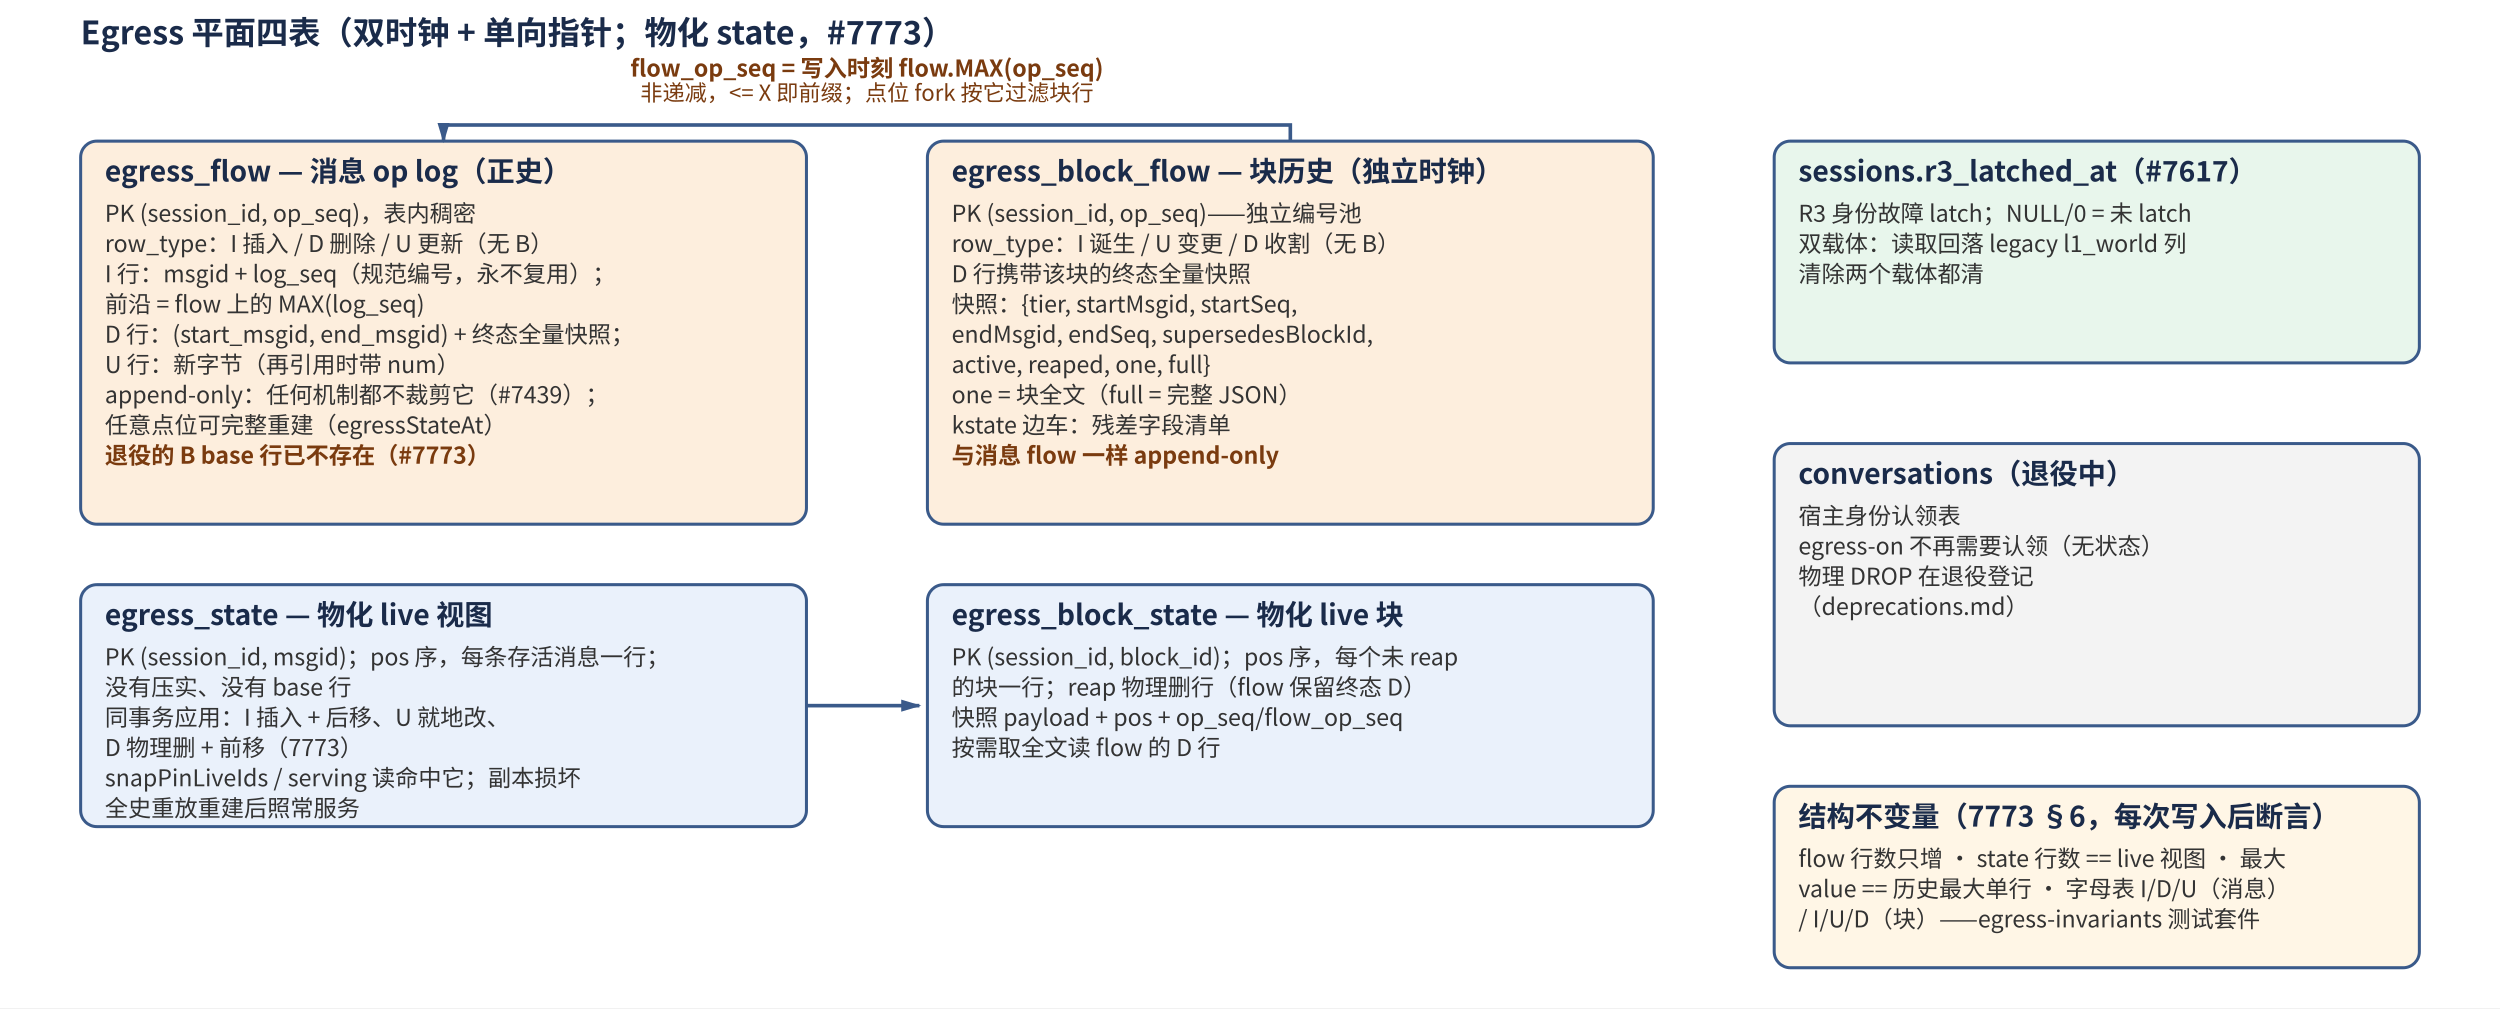
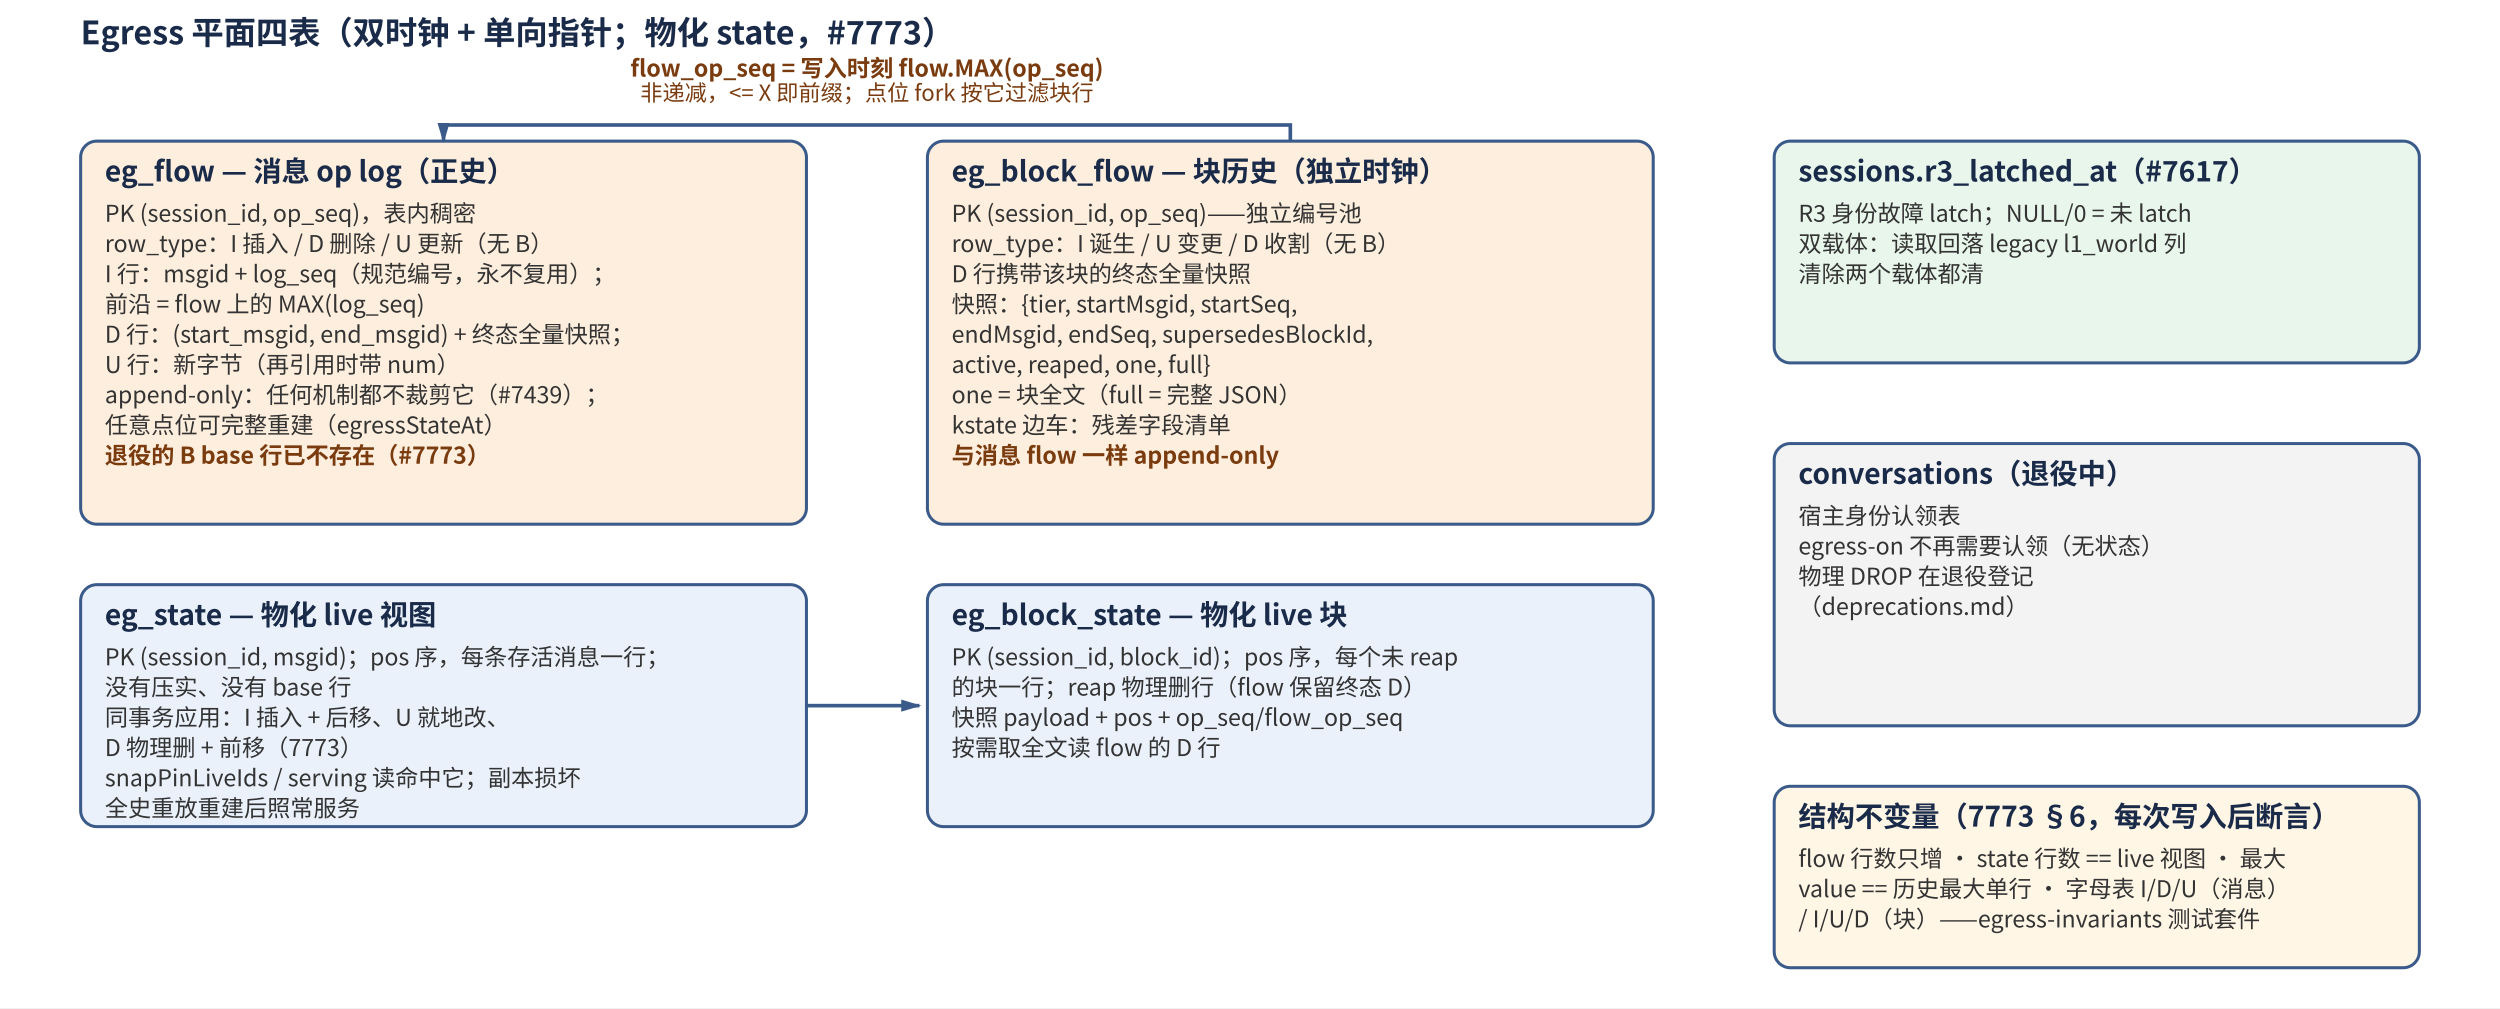
<svg xmlns="http://www.w3.org/2000/svg" width="1240" height="500" viewBox="0 0 1240 500">
  <defs>
    <marker id="ah" markerWidth="10" markerHeight="8" refX="9" refY="3" orient="auto" markerUnits="userSpaceOnUse">
      <path d="M0,0 L10,3 L0,6 z" fill="#3a5a8a" />
    </marker>
  </defs>
  <rect width="1240" height="500" fill="#ffffff" />
  <text x="40" y="22" font-family="Noto Sans CJK SC,Helvetica,Arial,sans-serif" font-size="16" font-weight="bold" fill="#1a2b4a">Egress 平面四表（双时钟 + 单向指针；物化 state，#7773）</text>
  <rect x="40" y="70" width="360" height="190" rx="8" fill="#fdeedd" stroke="#3a5a8a" stroke-width="1.5" />
-   <text x="52" y="90" font-family="Noto Sans CJK SC,Helvetica,Arial,sans-serif" font-size="14" font-weight="bold" fill="#1a2b4a">egress_flow — 消息 op log（正史）</text>
+   <text x="52" y="90" font-family="Noto Sans CJK SC,Helvetica,Arial,sans-serif" font-size="14" font-weight="bold" fill="#1a2b4a">eg_flow — 消息 op log（正史）</text>
  <text x="52" y="110" font-family="Noto Sans CJK SC,Helvetica,Arial,sans-serif" font-size="11.5" fill="#333">PK (session_id, op_seq)，表内稠密</text>
  <text x="52" y="125" font-family="Noto Sans CJK SC,Helvetica,Arial,sans-serif" font-size="11.5" fill="#333">row_type：I 插入 / D 删除 / U 更新（无 B）</text>
  <text x="52" y="140" font-family="Noto Sans CJK SC,Helvetica,Arial,sans-serif" font-size="11.5" fill="#333">I 行：msgid + log_seq（规范编号，永不复用）；</text>
  <text x="52" y="155" font-family="Noto Sans CJK SC,Helvetica,Arial,sans-serif" font-size="11.5" fill="#333">前沿 = flow 上的 MAX(log_seq)</text>
  <text x="52" y="170" font-family="Noto Sans CJK SC,Helvetica,Arial,sans-serif" font-size="11.5" fill="#333">D 行：(start_msgid, end_msgid) + 终态全量快照；</text>
  <text x="52" y="185" font-family="Noto Sans CJK SC,Helvetica,Arial,sans-serif" font-size="11.5" fill="#333">U 行：新字节（再引用时带 num）</text>
  <text x="52" y="200" font-family="Noto Sans CJK SC,Helvetica,Arial,sans-serif" font-size="11.5" fill="#333">append-only：任何机制都不裁剪它（#7439）；</text>
  <text x="52" y="215" font-family="Noto Sans CJK SC,Helvetica,Arial,sans-serif" font-size="11.5" fill="#333">任意点位可完整重建（egressStateAt）</text>
  <text x="52" y="230" font-family="Noto Sans CJK SC,Helvetica,Arial,sans-serif" font-size="11.5" fill="#7a3b0f" font-weight="bold">退役的 B base 行已不存在（#7773）</text>
  <rect x="40" y="290" width="360" height="120" rx="8" fill="#eaf1fb" stroke="#3a5a8a" stroke-width="1.5" />
-   <text x="52" y="310" font-family="Noto Sans CJK SC,Helvetica,Arial,sans-serif" font-size="14" font-weight="bold" fill="#1a2b4a">egress_state — 物化 live 视图</text>
+   <text x="52" y="310" font-family="Noto Sans CJK SC,Helvetica,Arial,sans-serif" font-size="14" font-weight="bold" fill="#1a2b4a">eg_state — 物化 live 视图</text>
  <text x="52" y="330" font-family="Noto Sans CJK SC,Helvetica,Arial,sans-serif" font-size="11.5" fill="#333">PK (session_id, msgid)；pos 序，每条存活消息一行；</text>
  <text x="52" y="345" font-family="Noto Sans CJK SC,Helvetica,Arial,sans-serif" font-size="11.5" fill="#333">没有压实、没有 base 行</text>
  <text x="52" y="360" font-family="Noto Sans CJK SC,Helvetica,Arial,sans-serif" font-size="11.5" fill="#333">同事务应用：I 插入 + 后移、U 就地改、</text>
  <text x="52" y="375" font-family="Noto Sans CJK SC,Helvetica,Arial,sans-serif" font-size="11.5" fill="#333">D 物理删 + 前移（7773）</text>
  <text x="52" y="390" font-family="Noto Sans CJK SC,Helvetica,Arial,sans-serif" font-size="11.5" fill="#333">snapPinLiveIds / serving 读命中它；副本损坏</text>
  <text x="52" y="405" font-family="Noto Sans CJK SC,Helvetica,Arial,sans-serif" font-size="11.5" fill="#333">全史重放重建后照常服务</text>
  <rect x="460" y="70" width="360" height="190" rx="8" fill="#fdeedd" stroke="#3a5a8a" stroke-width="1.5" />
-   <text x="472" y="90" font-family="Noto Sans CJK SC,Helvetica,Arial,sans-serif" font-size="14" font-weight="bold" fill="#1a2b4a">egress_block_flow — 块历史（独立时钟）</text>
+   <text x="472" y="90" font-family="Noto Sans CJK SC,Helvetica,Arial,sans-serif" font-size="14" font-weight="bold" fill="#1a2b4a">eg_block_flow — 块历史（独立时钟）</text>
  <text x="472" y="110" font-family="Noto Sans CJK SC,Helvetica,Arial,sans-serif" font-size="11.5" fill="#333">PK (session_id, op_seq)——独立编号池</text>
  <text x="472" y="125" font-family="Noto Sans CJK SC,Helvetica,Arial,sans-serif" font-size="11.5" fill="#333">row_type：I 诞生 / U 变更 / D 收割（无 B）</text>
  <text x="472" y="140" font-family="Noto Sans CJK SC,Helvetica,Arial,sans-serif" font-size="11.5" fill="#333">D 行携带该块的终态全量快照</text>
  <text x="472" y="155" font-family="Noto Sans CJK SC,Helvetica,Arial,sans-serif" font-size="11.5" fill="#333">快照：{tier, startMsgid, startSeq,</text>
  <text x="472" y="170" font-family="Noto Sans CJK SC,Helvetica,Arial,sans-serif" font-size="11.5" fill="#333">endMsgid, endSeq, supersedesBlockId,</text>
  <text x="472" y="185" font-family="Noto Sans CJK SC,Helvetica,Arial,sans-serif" font-size="11.5" fill="#333">active, reaped, one, full}</text>
  <text x="472" y="200" font-family="Noto Sans CJK SC,Helvetica,Arial,sans-serif" font-size="11.5" fill="#333">one = 块全文（full = 完整 JSON）</text>
  <text x="472" y="215" font-family="Noto Sans CJK SC,Helvetica,Arial,sans-serif" font-size="11.5" fill="#333">kstate 边车：残差字段清单</text>
  <text x="472" y="230" font-family="Noto Sans CJK SC,Helvetica,Arial,sans-serif" font-size="11.5" fill="#7a3b0f" font-weight="bold">与消息 flow 一样 append-only</text>
  <rect x="460" y="290" width="360" height="120" rx="8" fill="#eaf1fb" stroke="#3a5a8a" stroke-width="1.5" />
-   <text x="472" y="310" font-family="Noto Sans CJK SC,Helvetica,Arial,sans-serif" font-size="14" font-weight="bold" fill="#1a2b4a">egress_block_state — 物化 live 块</text>
+   <text x="472" y="310" font-family="Noto Sans CJK SC,Helvetica,Arial,sans-serif" font-size="14" font-weight="bold" fill="#1a2b4a">eg_block_state — 物化 live 块</text>
  <text x="472" y="330" font-family="Noto Sans CJK SC,Helvetica,Arial,sans-serif" font-size="11.5" fill="#333">PK (session_id, block_id)；pos 序，每个未 reap</text>
  <text x="472" y="345" font-family="Noto Sans CJK SC,Helvetica,Arial,sans-serif" font-size="11.5" fill="#333">的块一行；reap 物理删行（flow 保留终态 D）</text>
  <text x="472" y="360" font-family="Noto Sans CJK SC,Helvetica,Arial,sans-serif" font-size="11.5" fill="#333">快照 payload + pos + op_seq/flow_op_seq</text>
  <text x="472" y="375" font-family="Noto Sans CJK SC,Helvetica,Arial,sans-serif" font-size="11.5" fill="#333">按需取全文读 flow 的 D 行</text>
  <rect x="880" y="70" width="320" height="110" rx="8" fill="#e8f6ec" stroke="#3a5a8a" stroke-width="1.5" />
  <text x="892" y="90" font-family="Noto Sans CJK SC,Helvetica,Arial,sans-serif" font-size="14" font-weight="bold" fill="#1a2b4a">sessions.r3_latched_at（#7617）</text>
  <text x="892" y="110" font-family="Noto Sans CJK SC,Helvetica,Arial,sans-serif" font-size="11.5" fill="#333">R3 身份故障 latch；NULL/0 = 未 latch</text>
  <text x="892" y="125" font-family="Noto Sans CJK SC,Helvetica,Arial,sans-serif" font-size="11.5" fill="#333">双载体：读取回落 legacy l1_world 列</text>
  <text x="892" y="140" font-family="Noto Sans CJK SC,Helvetica,Arial,sans-serif" font-size="11.5" fill="#333">清除两个载体都清</text>
  <rect x="880" y="220" width="320" height="140" rx="8" fill="#f3f3f3" stroke="#3a5a8a" stroke-width="1.5" />
  <text x="892" y="240" font-family="Noto Sans CJK SC,Helvetica,Arial,sans-serif" font-size="14" font-weight="bold" fill="#1a2b4a">conversations（退役中）</text>
  <text x="892" y="260" font-family="Noto Sans CJK SC,Helvetica,Arial,sans-serif" font-size="11.5" fill="#333">宿主身份认领表</text>
  <text x="892" y="275" font-family="Noto Sans CJK SC,Helvetica,Arial,sans-serif" font-size="11.5" fill="#333">egress-on 不再需要认领（无状态）</text>
  <text x="892" y="290" font-family="Noto Sans CJK SC,Helvetica,Arial,sans-serif" font-size="11.5" fill="#333">物理 DROP 在退役登记</text>
  <text x="892" y="305" font-family="Noto Sans CJK SC,Helvetica,Arial,sans-serif" font-size="11.5" fill="#333">（deprecations.md）</text>
  <line x1="400" y1="350" x2="456" y2="350" stroke="#3a5a8a" stroke-width="1.8" marker-end="url(#ah)" />
  <path d="M 640 70 L 640 62 L 220 62 L 220 70" fill="none" stroke="#3a5a8a" stroke-width="1.8" marker-end="url(#ah)" />
  <text x="430" y="38" font-family="Noto Sans CJK SC,Helvetica,Arial,sans-serif" font-size="11.5" fill="#7a3b0f" text-anchor="middle" font-weight="bold">flow_op_seq = 写入时刻 flow.MAX(op_seq)</text>
  <text x="430" y="50" font-family="Noto Sans CJK SC,Helvetica,Arial,sans-serif" font-size="11" fill="#7a3b0f" text-anchor="middle">非递减，&lt;= X 即前缀；点位 fork 按它过滤块行</text>
  <rect x="880" y="390" width="320" height="90" rx="8" fill="#fff6e6" stroke="#3a5a8a" stroke-width="1.5" />
  <text x="892" y="410" font-family="Noto Sans CJK SC,Helvetica,Arial,sans-serif" font-size="14" font-weight="bold" fill="#1a2b4a">结构不变量（7773 §6，每次写入后断言）</text>
  <text x="892" y="430" font-family="Noto Sans CJK SC,Helvetica,Arial,sans-serif" font-size="11.5" fill="#333">flow 行数只增 · state 行数 == live 视图 · 最大</text>
  <text x="892" y="445" font-family="Noto Sans CJK SC,Helvetica,Arial,sans-serif" font-size="11.5" fill="#333">value == 历史最大单行 · 字母表 I/D/U（消息）</text>
  <text x="892" y="460" font-family="Noto Sans CJK SC,Helvetica,Arial,sans-serif" font-size="11.5" fill="#333">/ I/U/D（块）——egress-invariants 测试套件</text>
</svg>
